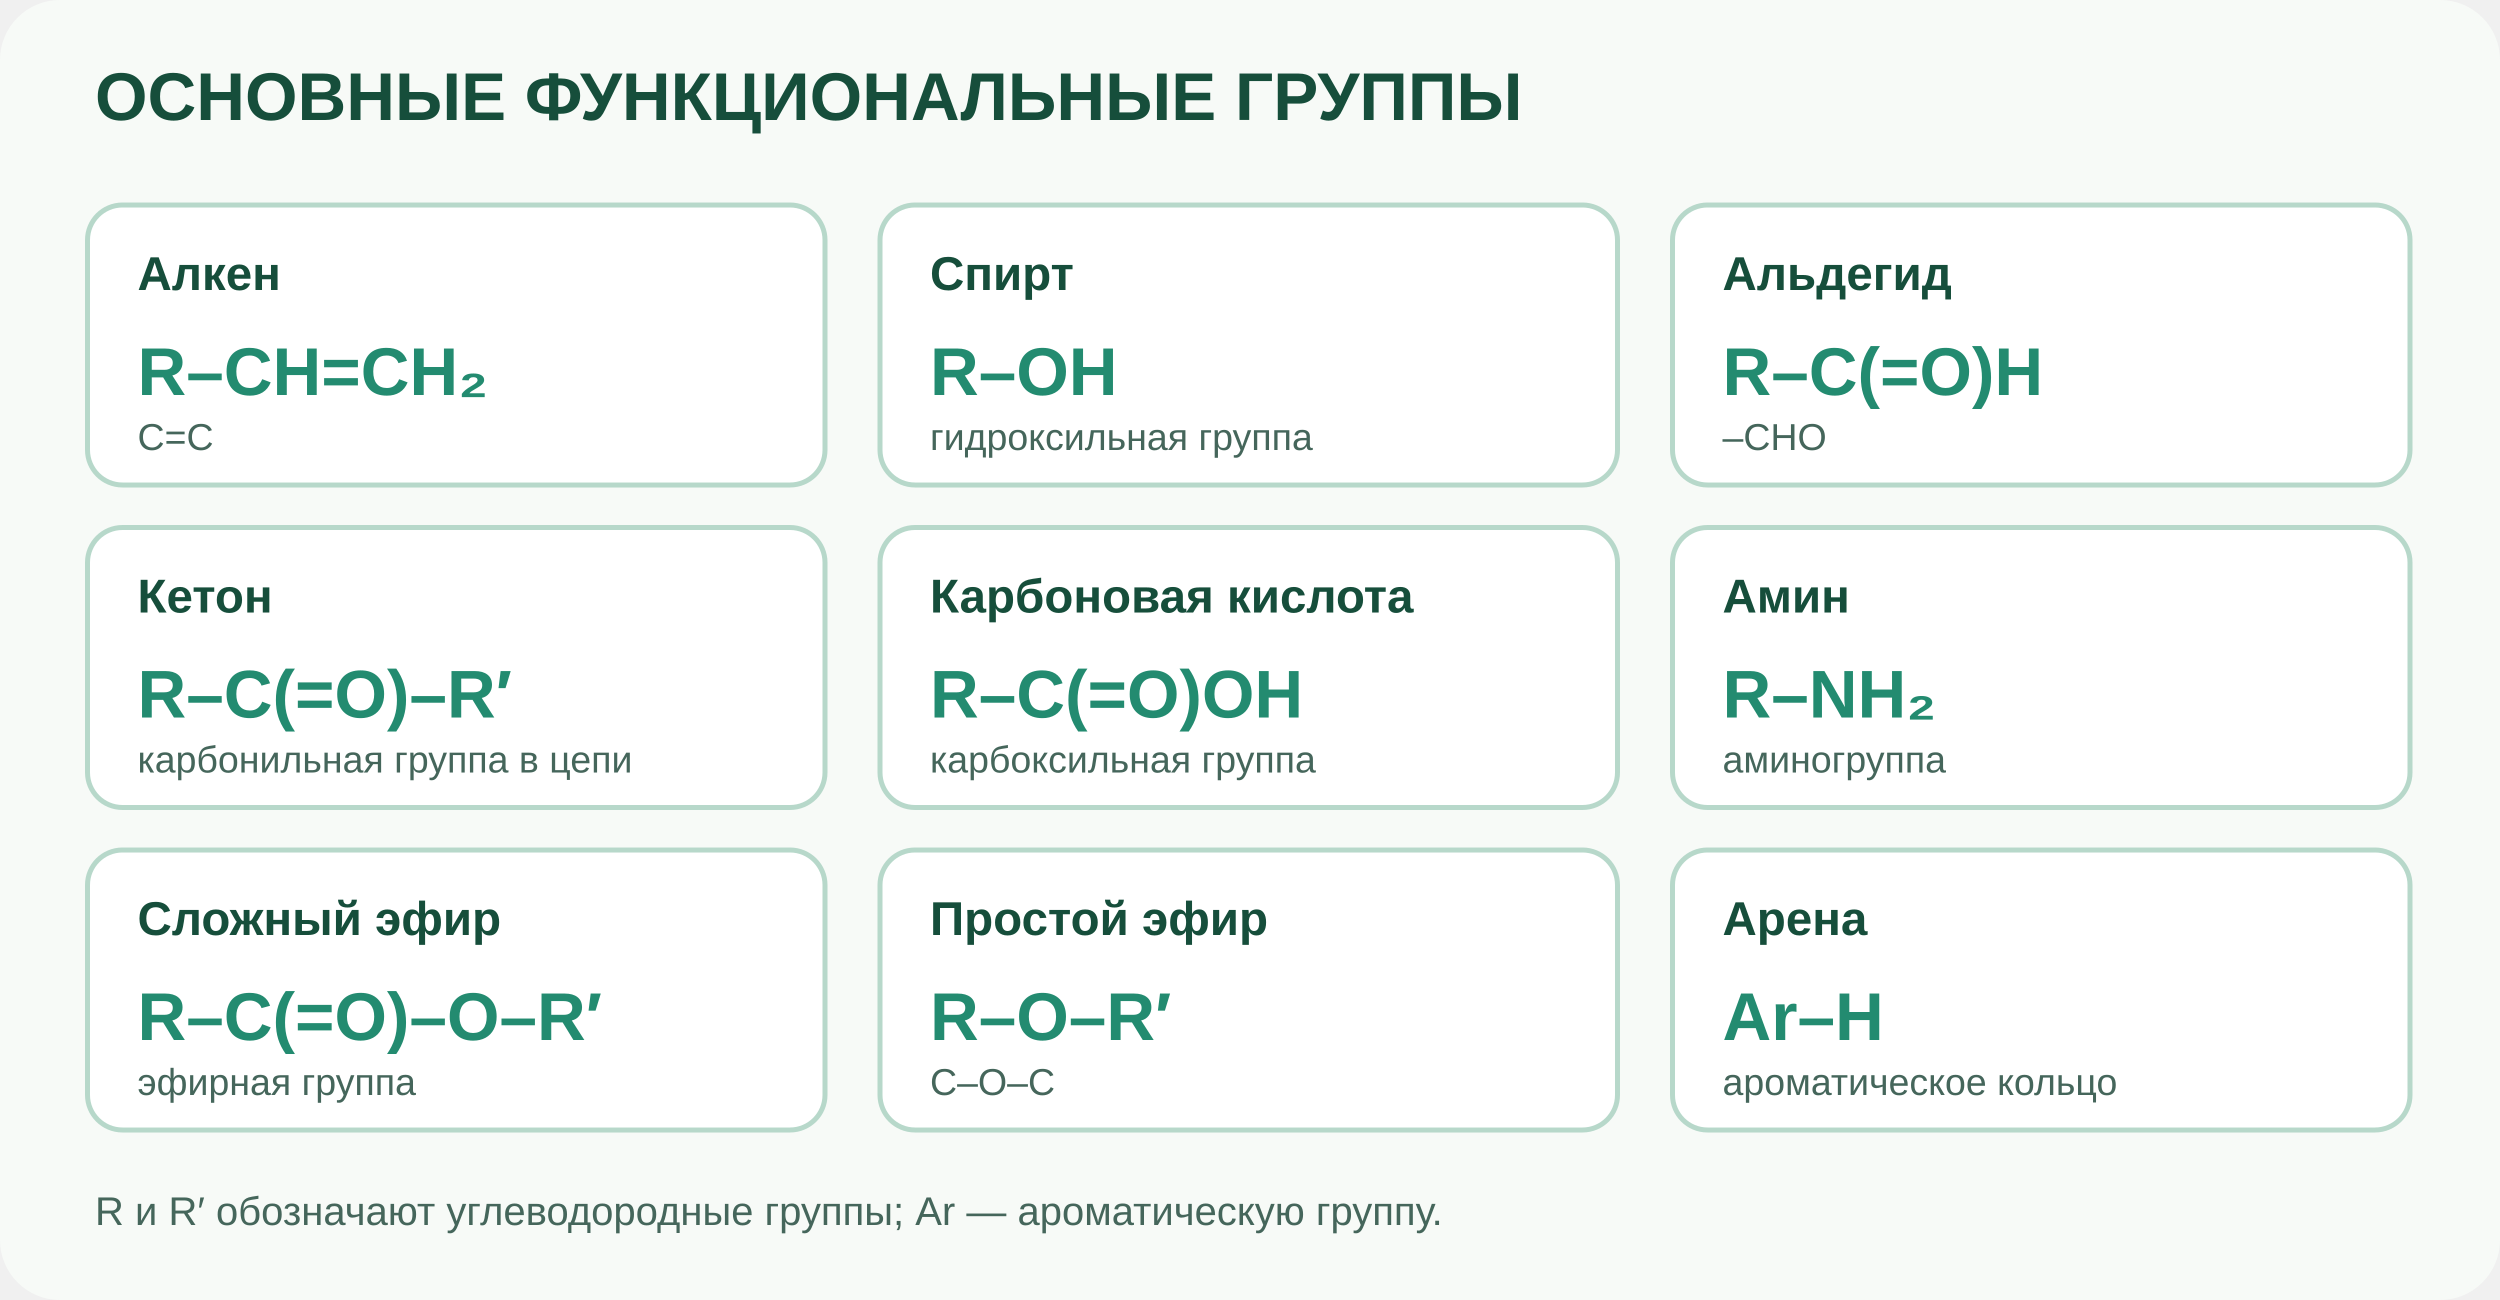
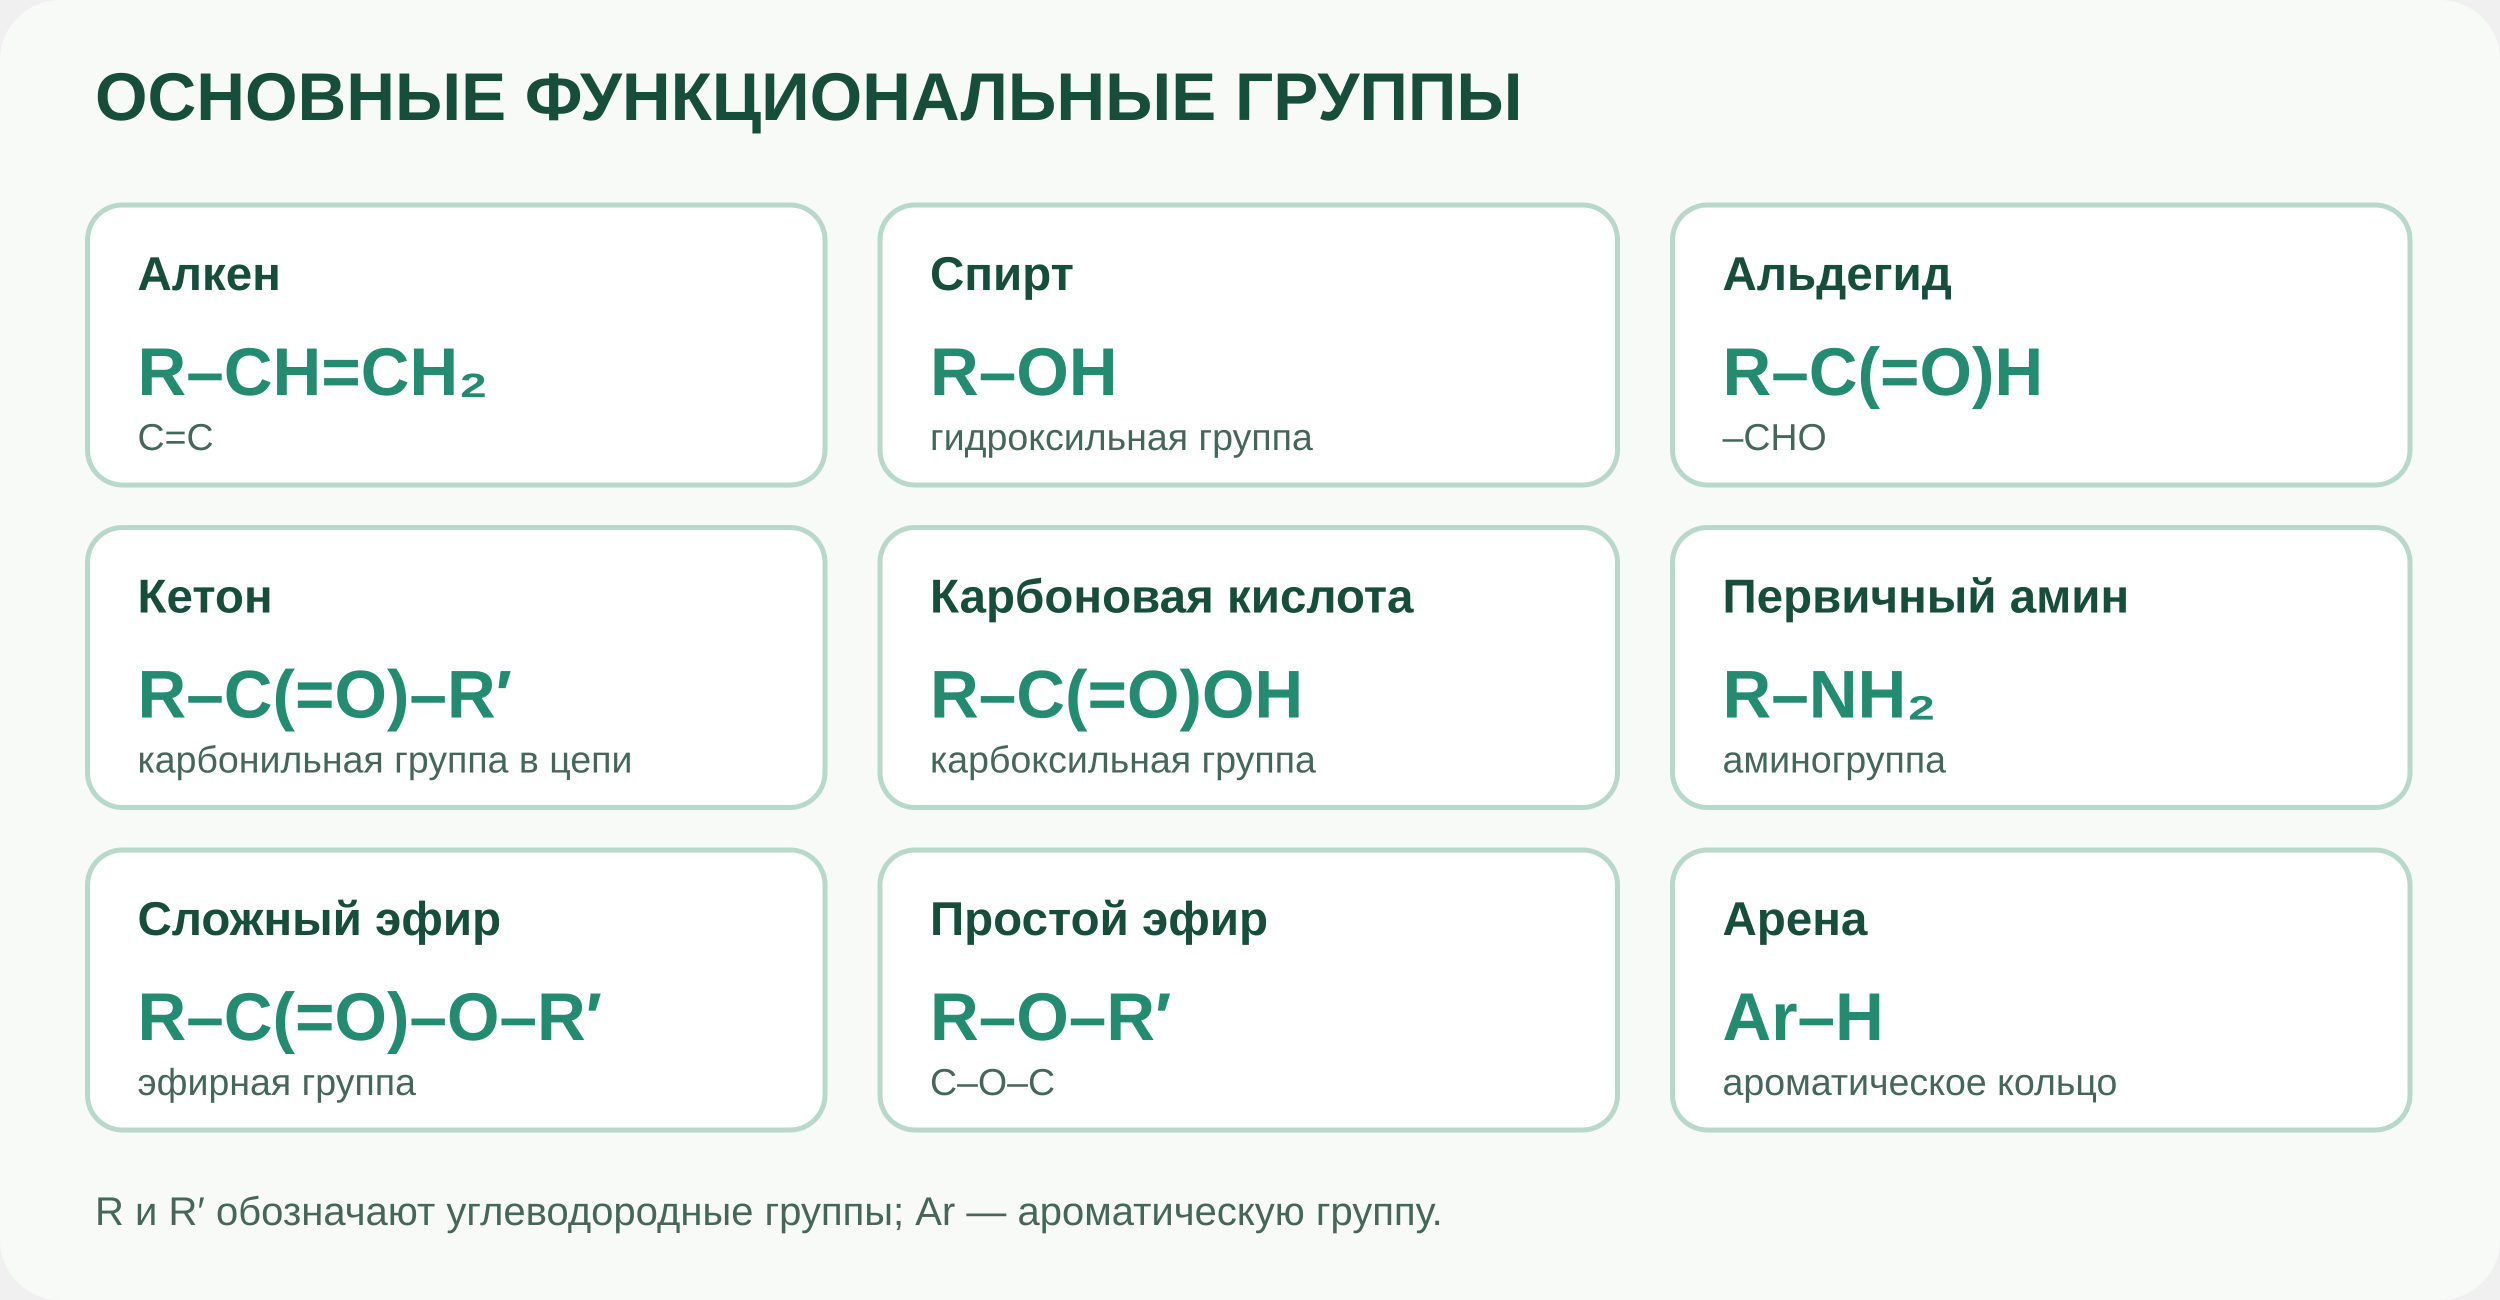
<svg xmlns="http://www.w3.org/2000/svg" viewBox="0 0 1000 520" role="img" aria-labelledby="t d">
  <rect width="1000" height="520" rx="24" fill="#f7faf7" />
  <text x="38" y="48" font-family="Arial" font-size="27" font-weight="700" fill="#164e3b">ОСНОВНЫЕ ФУНКЦИОНАЛЬНЫЕ ГРУППЫ</text>
  <g font-family="Arial">
    <g fill="#fff" stroke="#b7d8ca" stroke-width="2">
      <rect x="35" y="82" width="295" height="112" rx="14" />
      <rect x="352" y="82" width="295" height="112" rx="14" />
      <rect x="669" y="82" width="295" height="112" rx="14" />
      <rect x="35" y="211" width="295" height="112" rx="14" />
      <rect x="352" y="211" width="295" height="112" rx="14" />
      <rect x="669" y="211" width="295" height="112" rx="14" />
      <rect x="35" y="340" width="295" height="112" rx="14" />
      <rect x="352" y="340" width="295" height="112" rx="14" />
      <rect x="669" y="340" width="295" height="112" rx="14" />
    </g>
    <g fill="#164e3b" font-size="19" font-weight="700">
      <text x="55" y="116">Алкен</text>
      <text x="372" y="116">Спирт</text>
      <text x="689" y="116">Альдегид</text>
      <text x="55" y="245">Кетон</text>
      <text x="372" y="245">Карбоновая кислота</text>
-       <text x="689" y="245">Амин</text>
+       <text x="689" y="245">Первичный амин</text>
      <text x="55" y="374">Сложный эфир</text>
      <text x="372" y="374">Простой эфир</text>
      <text x="689" y="374">Арена</text>
    </g>
    <g font-size="27" font-weight="700" fill="#238b70">
      <text x="55" y="158">R–CH=CH₂</text>
      <text x="372" y="158">R–OH</text>
      <text x="689" y="158">R–C(=O)H</text>
      <text x="55" y="287">R–C(=O)–R′</text>
      <text x="372" y="287">R–C(=O)OH</text>
      <text x="689" y="287">R–NH₂</text>
      <text x="55" y="416">R–C(=O)–O–R′</text>
      <text x="372" y="416">R–O–R′</text>
      <text x="689" y="416">Ar–H</text>
    </g>
    <g fill="#45665b" font-size="15">
      <text x="55" y="180">C=C</text>
      <text x="372" y="180">гидроксильная группа</text>
      <text x="689" y="180">–CHO</text>
      <text x="55" y="309">карбонильная группа в цепи</text>
      <text x="372" y="309">карбоксильная группа</text>
      <text x="689" y="309">аминогруппа</text>
      <text x="55" y="438">эфирная группа</text>
      <text x="372" y="438">C–O–C</text>
      <text x="689" y="438">ароматическое кольцо</text>
    </g>
  </g>
  <text x="38" y="490" font-family="Arial" font-size="16" fill="#45665b">R и R′ обозначают углеводородные группы; Ar — ароматическую группу.</text>
</svg>
